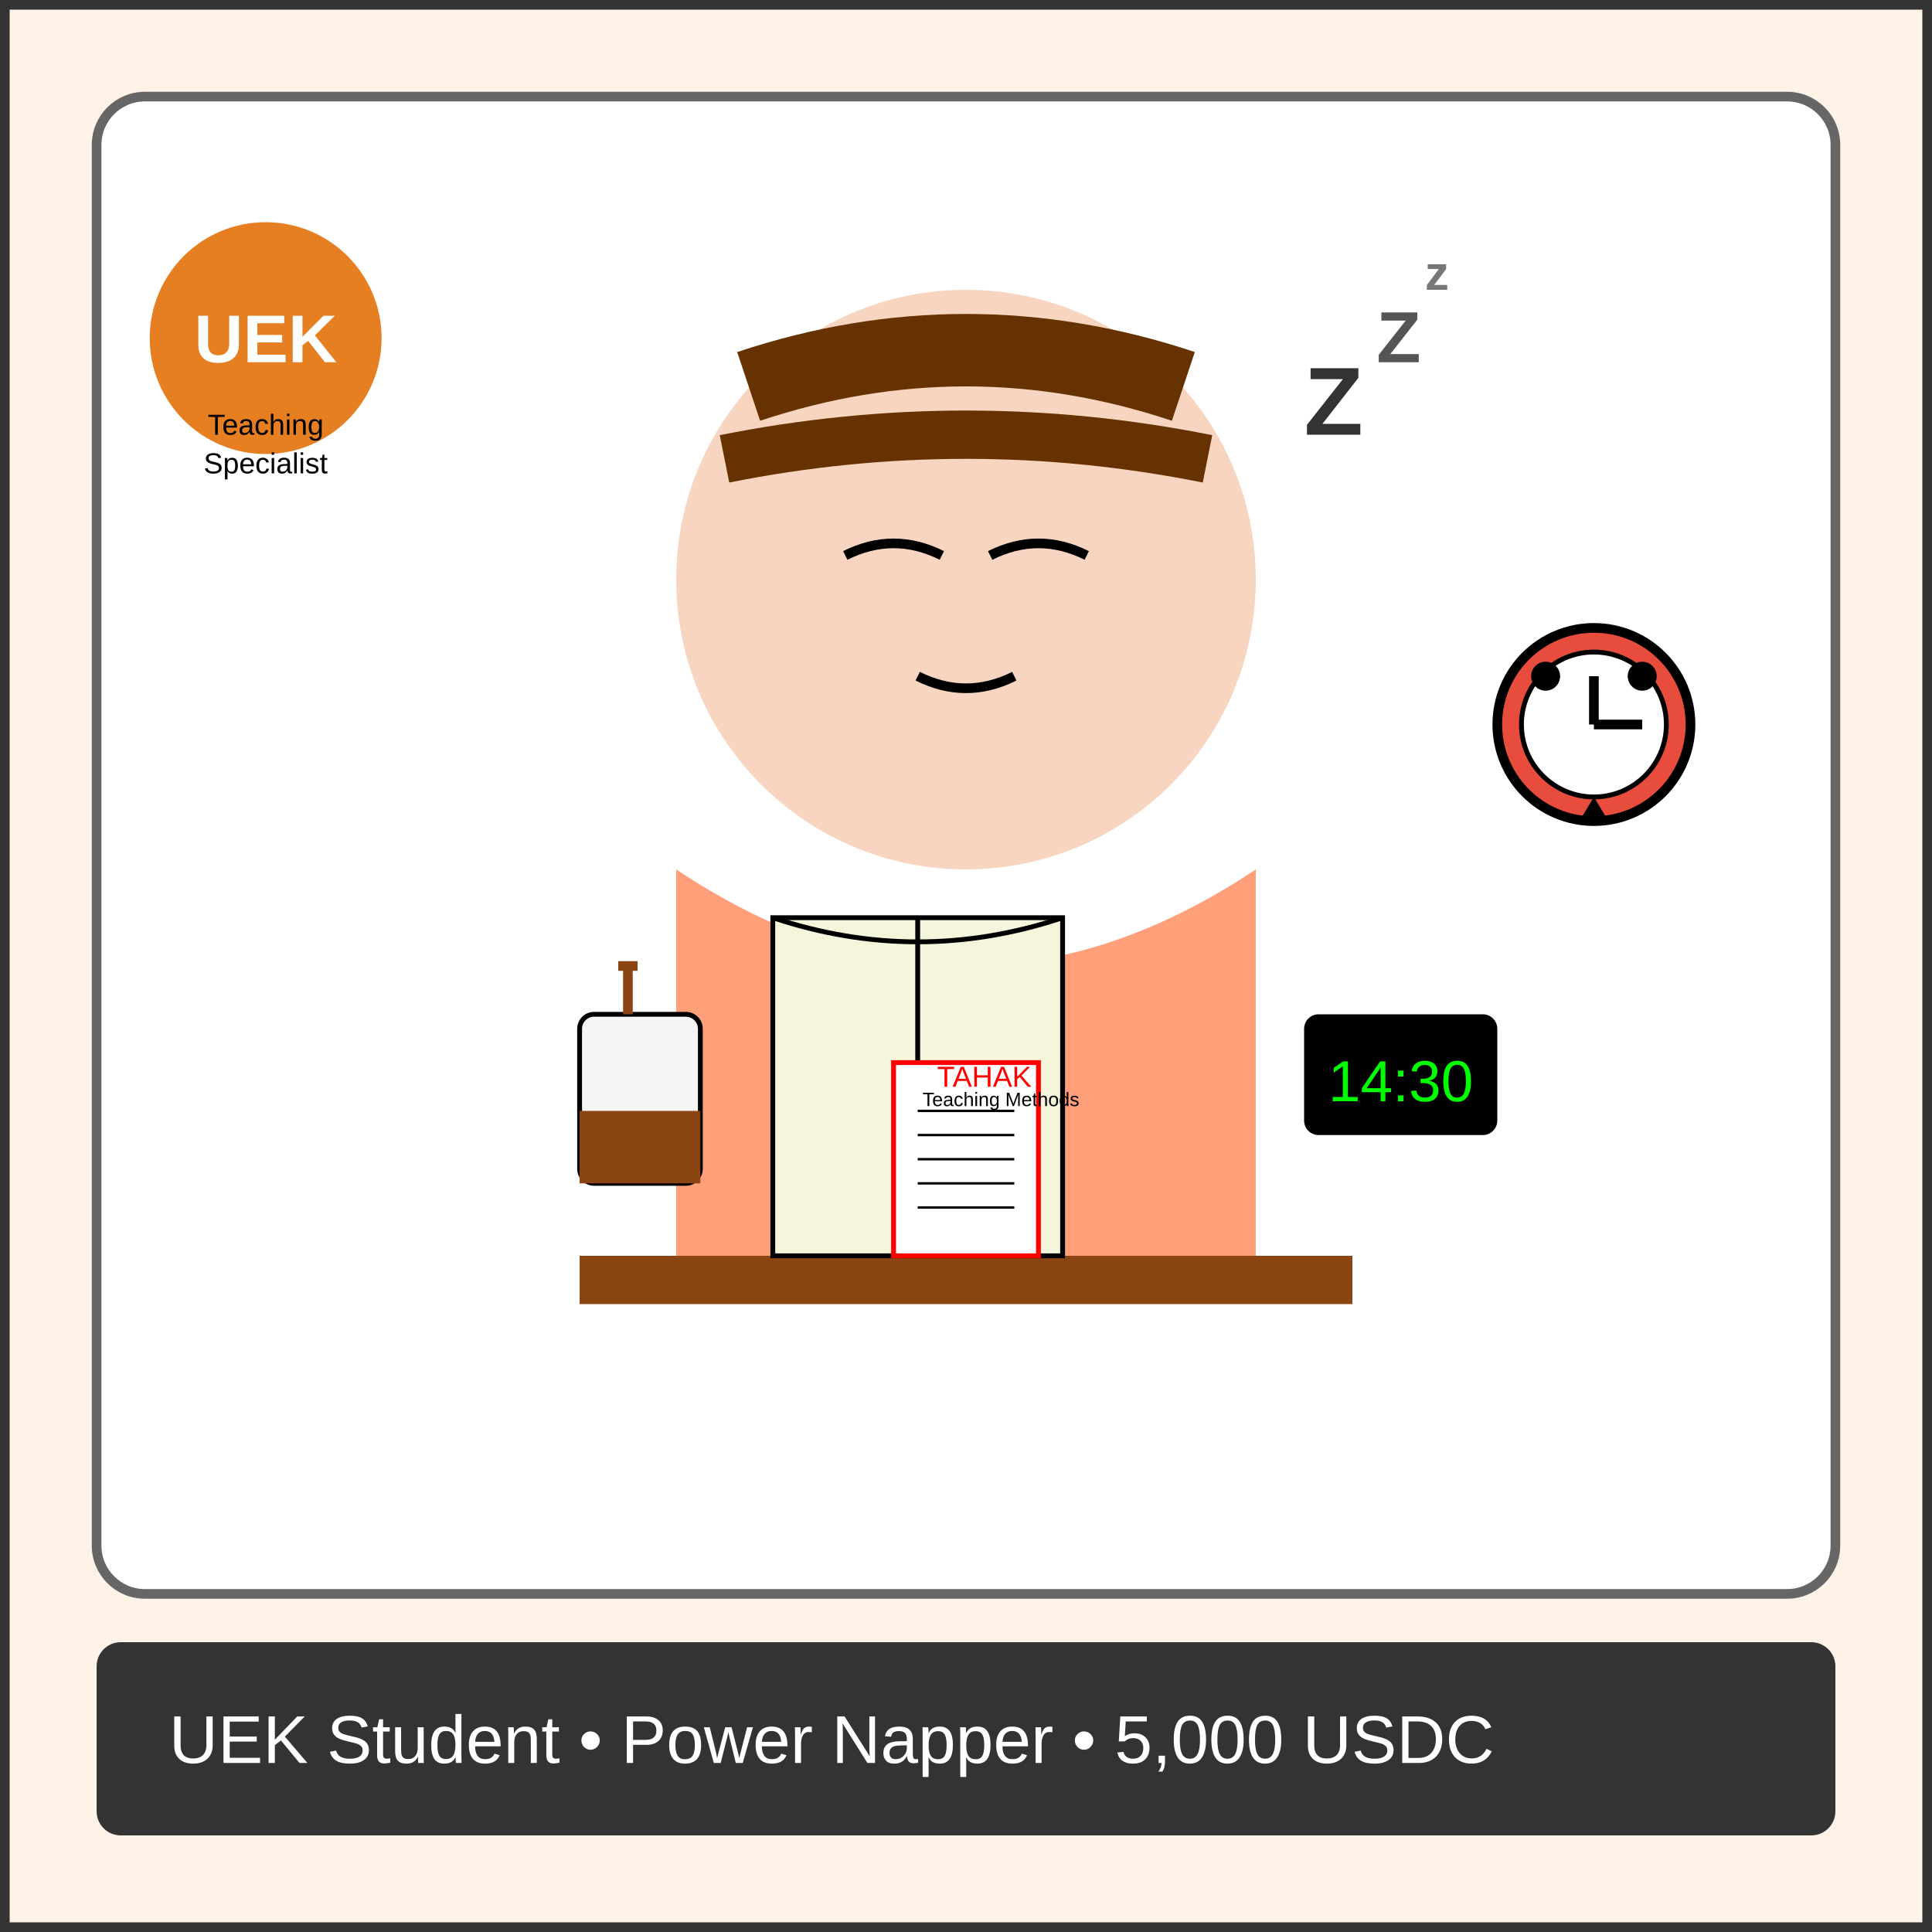
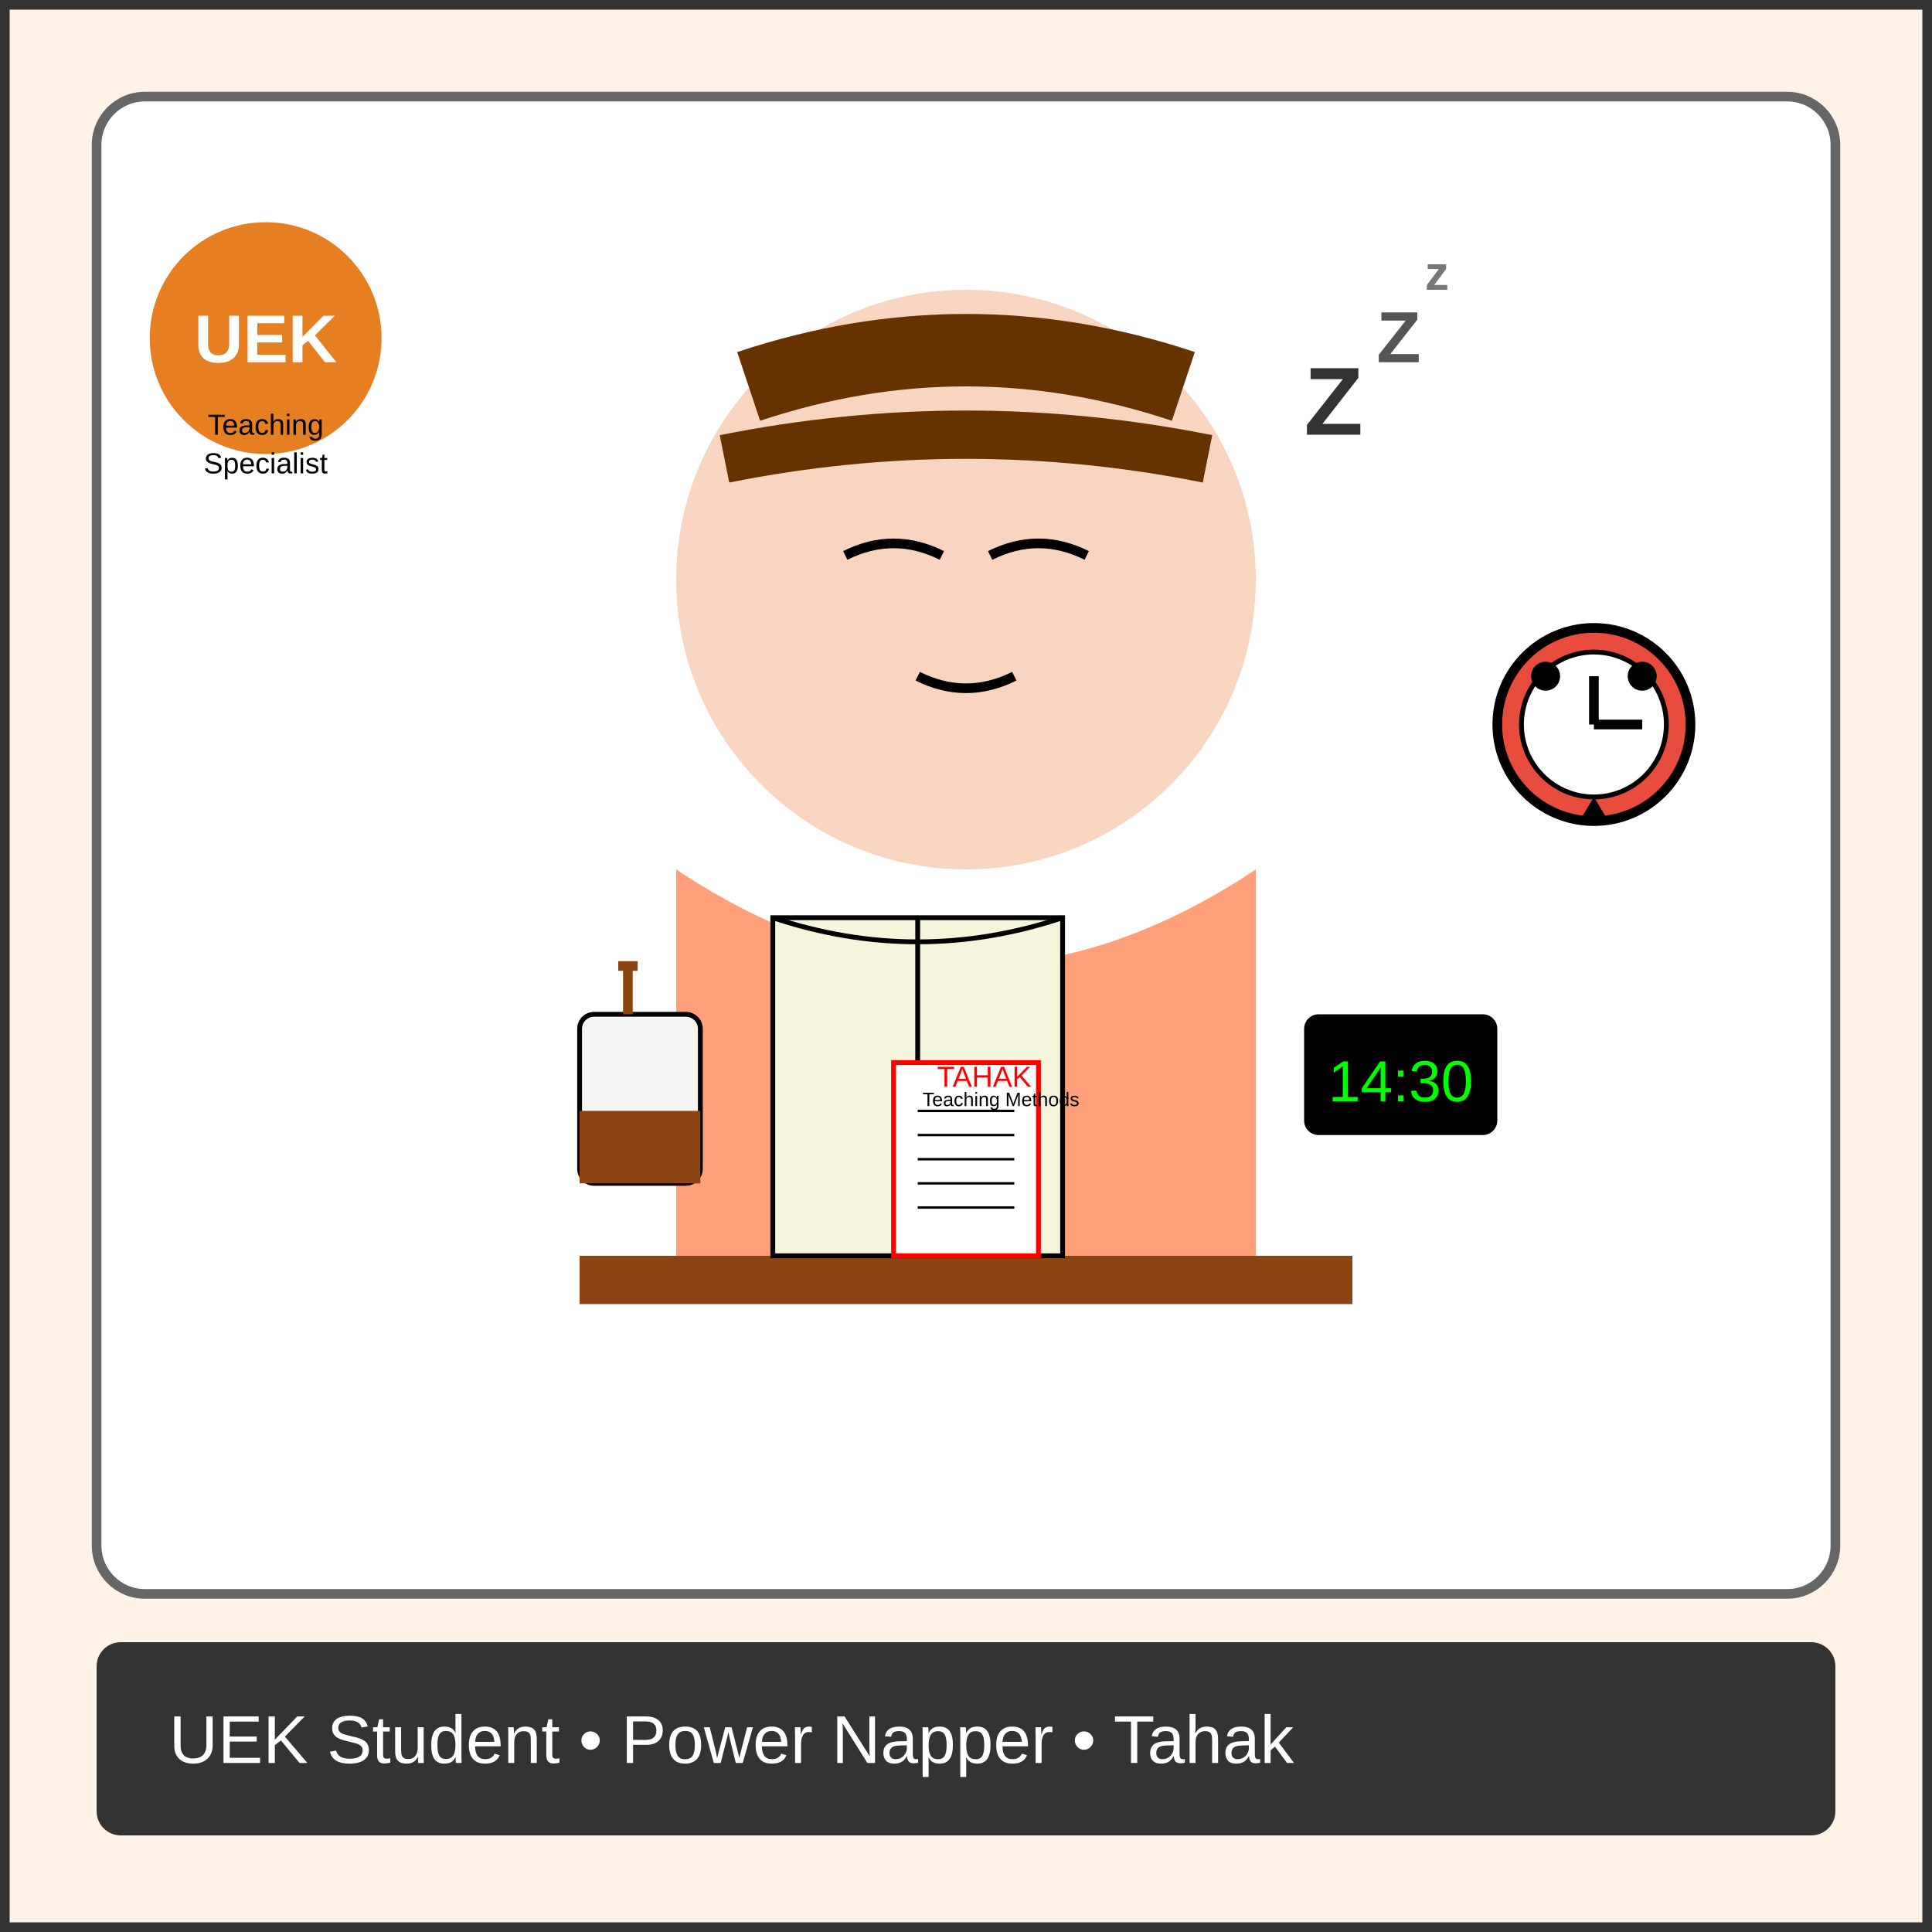
<svg xmlns="http://www.w3.org/2000/svg" viewBox="0 0 400 400">
  <rect width="400" height="400" fill="#fff2e6" stroke="#333" stroke-width="4" />
  <rect x="20" y="20" width="360" height="310" rx="10" fill="#fff" stroke="#666" stroke-width="2" />
  <circle cx="200" cy="120" r="60" fill="#f8d5c0" />
  <path d="M155 80 Q200 65 245 80" stroke="#663300" stroke-width="15" fill="none" />
  <path d="M150 95 Q200 85 250 95" stroke="#663300" stroke-width="10" fill="none" />
  <path d="M175 115 Q185 110 195 115" stroke="#000" stroke-width="2" fill="none" />
  <path d="M205 115 Q215 110 225 115" stroke="#000" stroke-width="2" fill="none" />
  <path d="M190 140 Q200 145 210 140" stroke="#000" stroke-width="2" fill="none" />
  <text x="270" y="90" font-family="Arial" font-weight="bold" font-size="20" fill="#333">Z</text>
  <text x="285" y="75" font-family="Arial" font-weight="bold" font-size="15" fill="#555">Z</text>
  <text x="295" y="60" font-family="Arial" font-weight="bold" font-size="10" fill="#777">z</text>
  <path d="M140 180 v80 h120 v-80 q-60 40 -120 0" fill="#ffa07a" />
  <rect x="120" y="260" width="160" height="10" fill="#8B4513" />
  <path d="M160 190 v70 h30 h30 v-70 z" fill="#f5f5dc" stroke="#000" stroke-width="1" />
  <line x1="190" y1="190" x2="190" y2="260" stroke="#000" stroke-width="1" />
  <path d="M160 190 q30 10 60 0" fill="none" stroke="#000" stroke-width="1" />
  <rect x="185" y="220" width="30" height="40" fill="#fff" stroke="#f00" stroke-width="1" />
  <line x1="190" y1="230" x2="210" y2="230" stroke="#000" stroke-width="0.5" />
  <line x1="190" y1="235" x2="210" y2="235" stroke="#000" stroke-width="0.5" />
  <line x1="190" y1="240" x2="210" y2="240" stroke="#000" stroke-width="0.5" />
  <line x1="190" y1="245" x2="210" y2="245" stroke="#000" stroke-width="0.5" />
  <line x1="190" y1="250" x2="210" y2="250" stroke="#000" stroke-width="0.5" />
  <text x="194" y="225" font-family="Arial" font-size="6" fill="#f00">TAHAK</text>
  <text x="191" y="229" font-family="Arial" font-size="4" fill="#000">Teaching Methods</text>
  <rect x="120" y="210" width="25" height="35" rx="3" fill="#f5f5f5" stroke="#000" stroke-width="1" />
  <rect x="120" y="230" width="25" height="15" rx="0" fill="#8B4513" />
  <path d="M130 210 v-10" stroke="#8B4513" stroke-width="2" />
  <path d="M128 200 h4" stroke="#8B4513" stroke-width="2" />
  <rect x="270" y="210" width="40" height="25" rx="3" fill="#000" />
  <text x="275" y="228" font-family="Arial" font-size="12" fill="#0f0">14:30</text>
  <rect x="20" y="340" width="360" height="40" rx="5" fill="#333" />
-   <text x="35" y="365" font-family="Arial" font-size="14" fill="#fff">UEK Student • Power Napper • 5,000 USDC</text>
+   <text x="35" y="365" font-family="Arial" font-size="14" fill="#fff">UEK Student • Power Napper • Tahak</text>
  <circle cx="330" cy="150" r="20" fill="#e74c3c" stroke="#000" stroke-width="2" />
  <circle cx="330" cy="150" r="15" fill="#fff" stroke="#000" stroke-width="1" />
  <line x1="330" y1="150" x2="330" y2="140" stroke="#000" stroke-width="2" />
  <line x1="330" y1="150" x2="340" y2="150" stroke="#000" stroke-width="2" />
  <circle cx="320" cy="140" r="3" fill="#000" />
  <circle cx="340" cy="140" r="3" fill="#000" />
  <path d="M330 165 l-3 5 h6 z" fill="#000" />
  <circle cx="55" cy="70" r="25" fill="#e67e22" stroke="#fff" stroke-width="2" />
  <text x="55" y="75" font-family="Arial" font-weight="bold" font-size="14" fill="#fff" text-anchor="middle">UEK</text>
  <text x="55" y="90" font-family="Arial" font-size="6" fill="#000" text-anchor="middle">Teaching</text>
  <text x="55" y="98" font-family="Arial" font-size="6" fill="#000" text-anchor="middle">Specialist</text>
</svg>
